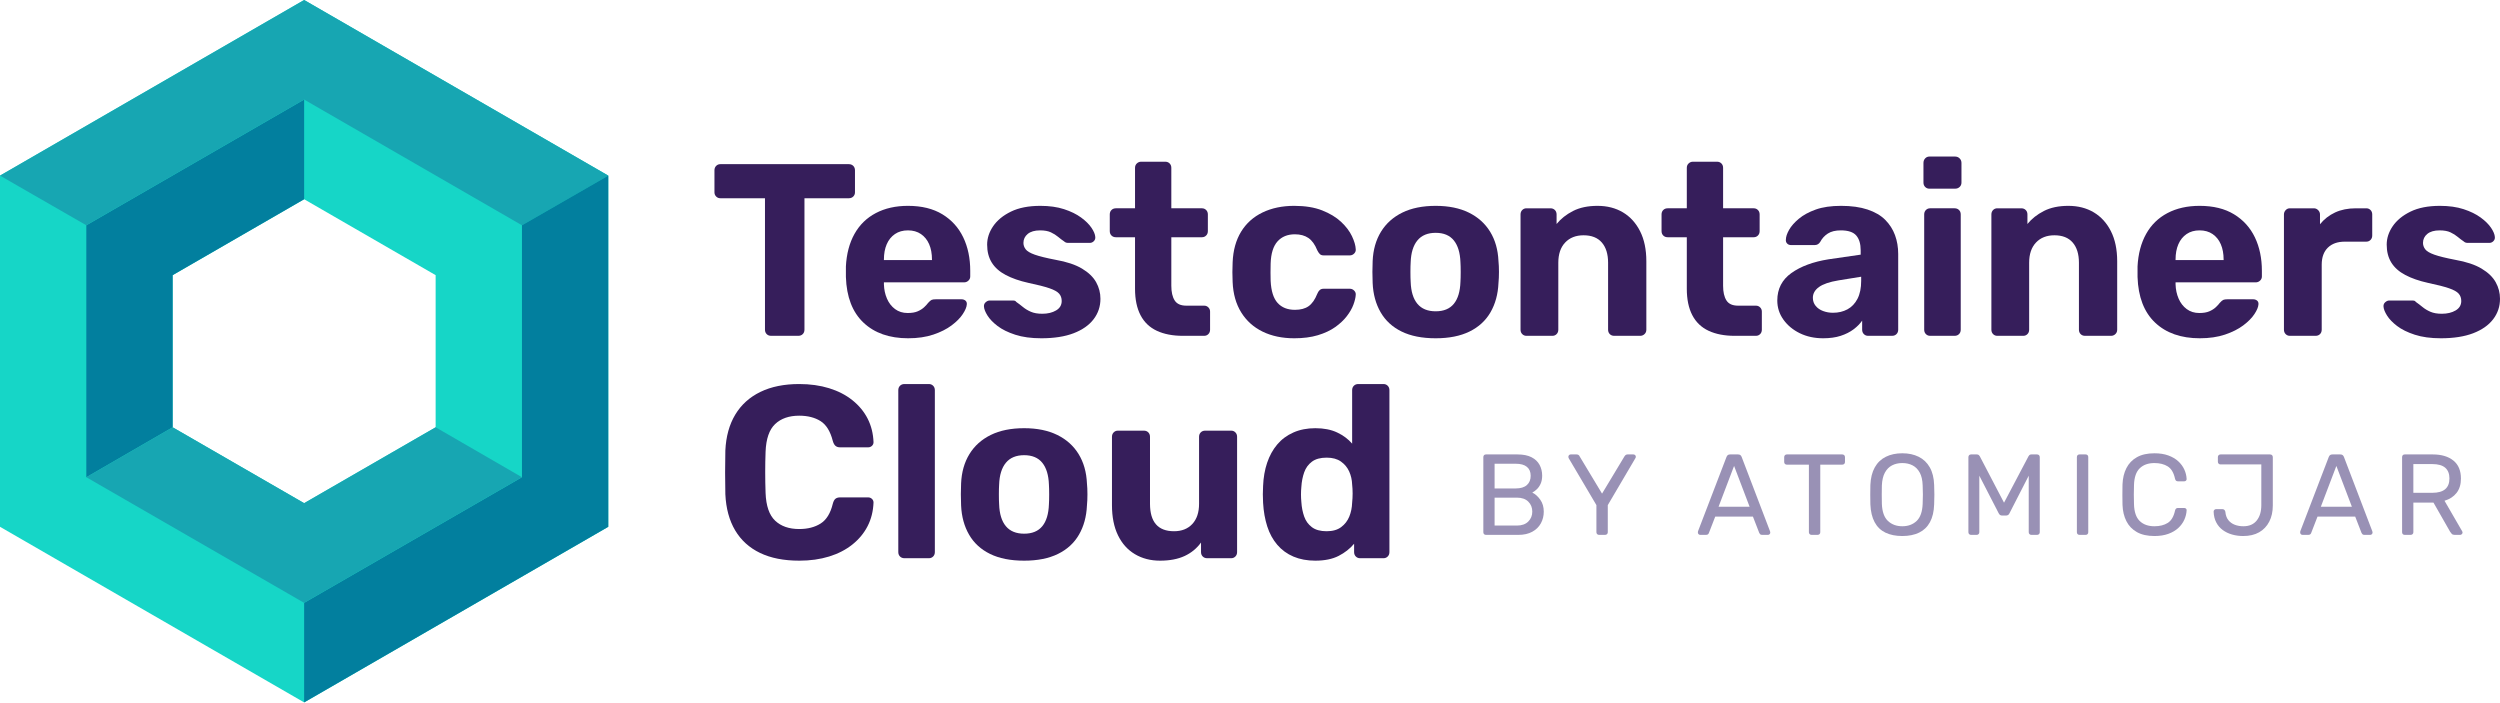
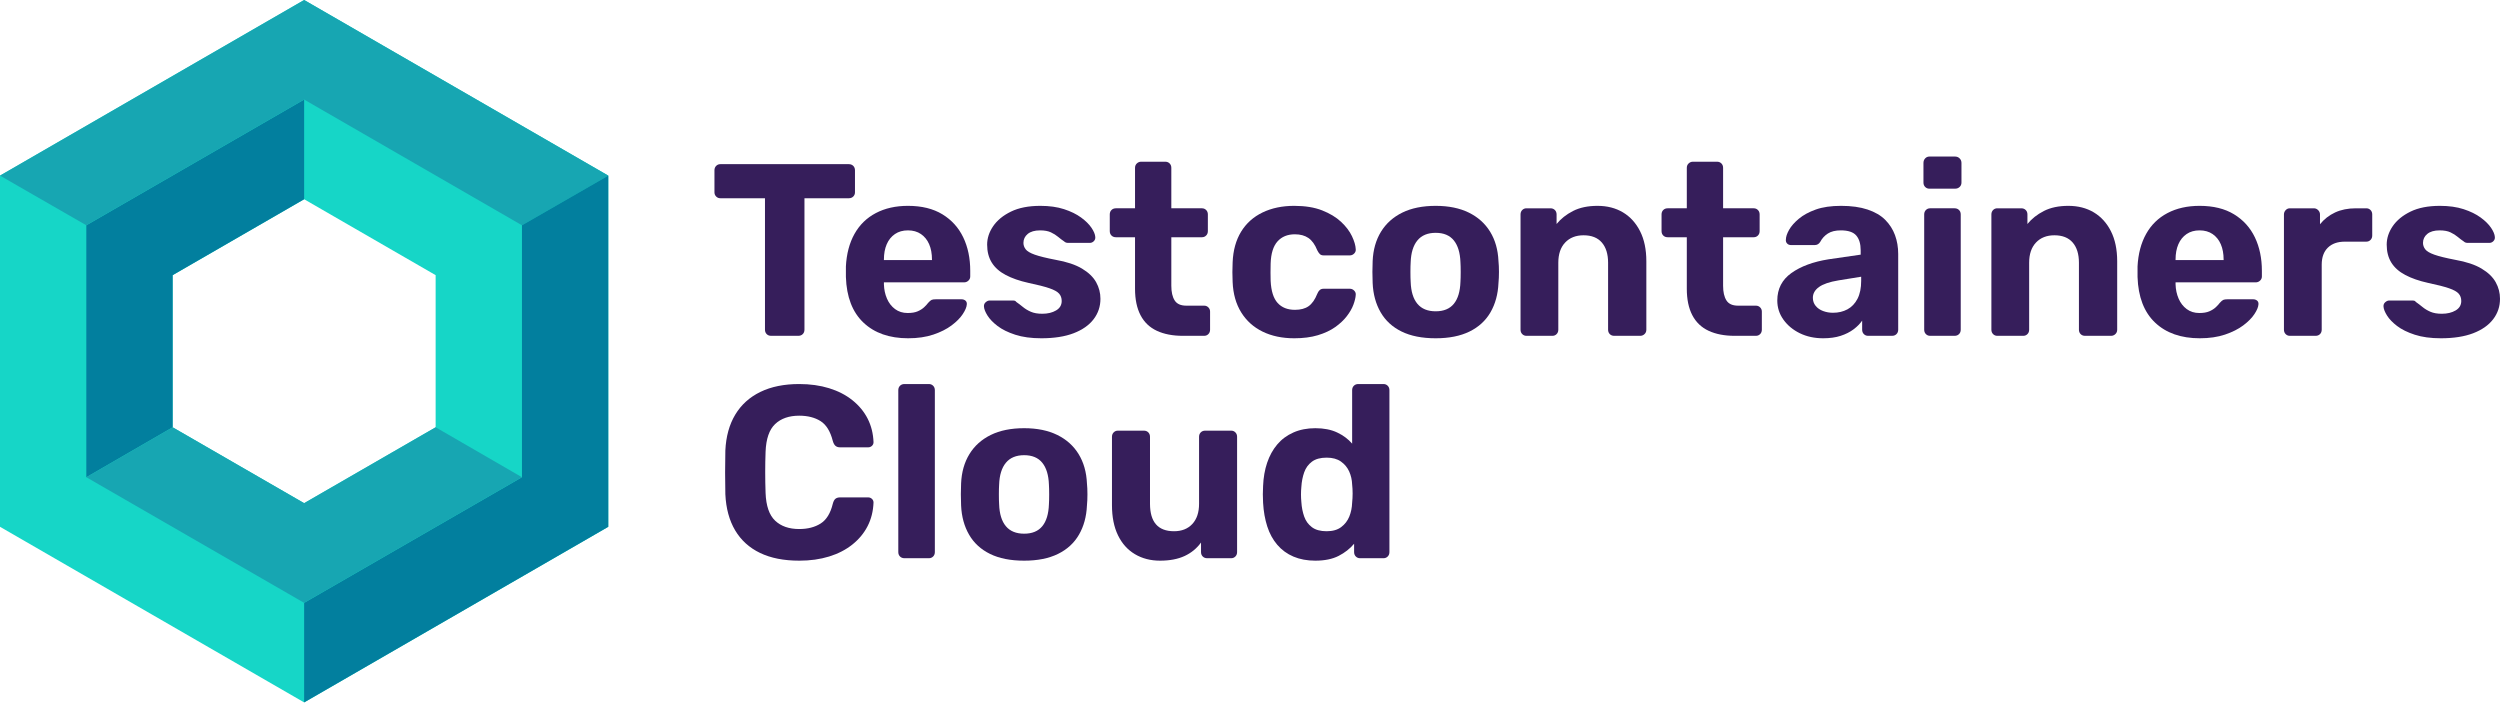
<svg xmlns="http://www.w3.org/2000/svg" xmlns:xlink="http://www.w3.org/1999/xlink" id="Layer_1" data-name="Layer 1" viewBox="0 0 671.466 188.656" width="671.466" height="188.656">
  <g id="logoMark">
    <path id="logoMark__CompoundPathItem_" data-name="logoMark &amp;lt;CompoundPathItem&amp;gt;" d="M81.686,0L0,47.169v94.319l81.686,47.168,81.687-47.168V47.169L81.686,0Zm0,53.512l35.32,20.391v40.86l-35.32,20.382-35.319-20.382v-40.86l35.319-20.391Z" style="fill: #16d6c7;" />
    <a xlink:href="63.4670588235294">
      <polygon id="logoMark__PathItem_" data-name="logoMark &amp;lt;PathItem&amp;gt;" points="23.184 60.508 23.184 128.177 46.367 114.763 46.367 73.903 81.687 53.512 81.687 26.741 23.184 60.508" style="fill: #027f9e;" />
    </a>
    <a xlink:href="51.1329411764706">
      <polygon id="logoMark__PathItem_-2" data-name="logoMark &amp;lt;PathItem&amp;gt;" points="163.374 47.169 81.687 0 0 47.169 23.184 60.508 81.687 26.741 81.687 26.741 140.19 60.508 163.374 47.169" style="fill: #17a6b2;" />
    </a>
    <a xlink:href="63.4670588235294">
      <polygon id="logoMark__PathItem_-3" data-name="logoMark &amp;lt;PathItem&amp;gt;" points="163.374 47.169 140.19 60.508 140.19 128.177 81.687 161.919 81.687 188.656 163.374 141.488 163.374 47.169" style="fill: #027f9e;" />
    </a>
    <a xlink:href="51.1329411764706">
      <polygon id="logoMark__PathItem_-4" data-name="logoMark &amp;lt;PathItem&amp;gt;" points="117.006 114.763 81.687 135.144 46.367 114.763 23.184 128.177 81.687 161.919 140.19 128.177 117.006 114.763" style="fill: #17a6b2;" />
    </a>
  </g>
  <path id="fullLogo" d="M207.108,90.198c-.484,0-.879-.153-1.185-.461-.308-.307-.461-.702-.461-1.185V53.246h-11.988c-.439,0-.813-.153-1.12-.461-.308-.307-.461-.68-.461-1.12v-5.928c0-.482,.153-.878,.461-1.185,.307-.307,.68-.461,1.12-.461h34.515c.482,0,.878,.154,1.185,.461,.307,.308,.461,.703,.461,1.185v5.928c0,.439-.154,.813-.461,1.12-.308,.308-.703,.461-1.185,.461h-11.922v35.305c0,.484-.154,.879-.461,1.185-.307,.308-.703,.461-1.185,.461h-7.311Z" style="fill: #361e5b;" />
  <path id="fullLogo-2" data-name="fullLogo" d="M243.927,90.856c-5.05,0-9.057-1.405-12.021-4.215-2.964-2.809-4.535-6.894-4.709-12.251v-2.832c.175-3.381,.944-6.29,2.305-8.728,1.361-2.437,3.271-4.303,5.731-5.599,2.459-1.295,5.335-1.943,8.629-1.943,3.688,0,6.773,.758,9.255,2.272,2.48,1.515,4.347,3.579,5.599,6.191,1.251,2.614,1.877,5.61,1.877,8.991v1.515c0,.439-.165,.813-.494,1.119-.329,.308-.714,.461-1.153,.461h-21.539v.527c.043,1.406,.318,2.69,.823,3.853,.504,1.164,1.229,2.098,2.174,2.799,.944,.703,2.075,1.054,3.392,1.054,1.097,0,1.998-.153,2.701-.461,.702-.307,1.284-.68,1.746-1.119,.461-.439,.801-.812,1.021-1.12,.395-.438,.713-.713,.955-.823,.241-.109,.626-.165,1.153-.165h6.85c.439,0,.801,.121,1.087,.362,.285,.242,.406,.583,.362,1.021-.044,.703-.406,1.571-1.087,2.602-.681,1.032-1.679,2.042-2.997,3.03-1.317,.988-2.954,1.811-4.907,2.47-1.955,.658-4.205,.988-6.751,.988Zm-6.521-21.012h12.91v-.131c0-1.581-.253-2.953-.757-4.117-.505-1.163-1.241-2.075-2.207-2.734-.966-.659-2.131-.988-3.491-.988-1.362,0-2.526,.33-3.491,.988-.966,.659-1.702,1.571-2.207,2.734-.505,1.164-.757,2.535-.757,4.117v.131Z" style="fill: #361e5b;" />
  <path id="fullLogo-3" data-name="fullLogo" d="M279.692,90.856c-2.723,0-5.061-.319-7.015-.955-1.954-.636-3.535-1.416-4.742-2.338-1.208-.922-2.108-1.855-2.701-2.799-.593-.944-.912-1.746-.955-2.404-.044-.482,.109-.878,.461-1.185,.351-.307,.702-.461,1.054-.461h6.389c.132,0,.264,.022,.395,.066,.132,.044,.263,.154,.395,.329,.57,.395,1.163,.846,1.778,1.35,.614,.506,1.327,.933,2.141,1.285,.812,.352,1.833,.527,3.063,.527,1.449,0,2.678-.296,3.688-.889,1.01-.593,1.515-1.438,1.515-2.536,0-.79-.231-1.449-.692-1.976s-1.329-1.01-2.602-1.449c-1.274-.438-3.162-.922-5.665-1.449-2.371-.527-4.391-1.229-6.06-2.108-1.669-.878-2.921-1.986-3.755-3.327-.835-1.339-1.251-2.953-1.251-4.841,0-1.712,.537-3.359,1.614-4.94,1.075-1.581,2.668-2.887,4.775-3.919,2.108-1.031,4.743-1.548,7.904-1.548,2.414,0,4.534,.296,6.356,.889,1.822,.593,3.348,1.34,4.578,2.24,1.229,.9,2.162,1.823,2.799,2.766,.636,.945,.977,1.768,1.021,2.47,.043,.439-.088,.813-.395,1.12-.308,.308-.659,.461-1.054,.461h-5.862c-.22,0-.418-.033-.593-.099-.176-.066-.33-.165-.461-.296-.527-.351-1.065-.758-1.614-1.219-.55-.461-1.197-.866-1.943-1.218-.747-.351-1.712-.527-2.898-.527-1.449,0-2.558,.319-3.326,.955-.769,.637-1.153,1.439-1.153,2.404,0,.616,.198,1.185,.593,1.712s1.207,1.011,2.437,1.449c1.229,.439,3.096,.9,5.599,1.383,2.986,.526,5.357,1.317,7.114,2.371,1.756,1.054,3.019,2.273,3.787,3.656,.768,1.383,1.153,2.865,1.153,4.446,0,2.064-.616,3.897-1.844,5.5-1.23,1.603-3.019,2.854-5.368,3.754-2.349,.9-5.237,1.35-8.662,1.35Z" style="fill: #361e5b;" />
  <path id="fullLogo-4" data-name="fullLogo" d="M317.697,90.198c-2.723,0-5.05-.45-6.982-1.35-1.933-.9-3.392-2.294-4.38-4.183-.988-1.888-1.482-4.259-1.482-7.114v-13.832h-5.138c-.484,0-.879-.153-1.186-.461-.308-.307-.461-.702-.461-1.186v-4.479c0-.483,.153-.878,.461-1.186,.307-.307,.702-.461,1.186-.461h5.138v-10.868c0-.482,.165-.878,.494-1.185,.33-.307,.713-.461,1.153-.461h6.455c.483,0,.878,.154,1.186,.461,.307,.308,.461,.703,.461,1.185v10.868h8.233c.438,0,.812,.154,1.12,.461,.307,.308,.461,.703,.461,1.186v4.479c0,.484-.154,.879-.461,1.186-.308,.308-.681,.461-1.12,.461h-8.233v13.042c0,1.669,.296,2.975,.889,3.919,.593,.945,1.636,1.417,3.129,1.417h4.808c.438,0,.812,.154,1.12,.461,.307,.307,.461,.681,.461,1.119v4.874c0,.484-.154,.879-.461,1.185-.308,.308-.681,.461-1.12,.461h-5.731Z" style="fill: #361e5b;" />
  <path id="fullLogo-5" data-name="fullLogo" d="M347.601,90.856c-3.206,0-6.027-.593-8.464-1.778-2.437-1.186-4.359-2.909-5.763-5.171-1.406-2.261-2.174-4.973-2.305-8.135-.044-.702-.066-1.591-.066-2.667,0-1.075,.022-1.965,.066-2.668,.132-3.205,.889-5.938,2.272-8.201,1.383-2.261,3.304-3.985,5.763-5.17,2.459-1.185,5.291-1.778,8.497-1.778,2.941,0,5.444,.407,7.509,1.219,2.063,.813,3.754,1.834,5.072,3.063,1.317,1.23,2.294,2.514,2.931,3.853,.636,1.34,.977,2.514,1.021,3.524,.043,.44-.099,.824-.428,1.153s-.714,.494-1.153,.494h-7.048c-.44,0-.78-.12-1.021-.362-.241-.241-.472-.582-.691-1.021-.616-1.537-1.406-2.635-2.372-3.294-.966-.659-2.174-.988-3.623-.988-1.976,0-3.535,.637-4.676,1.91-1.143,1.274-1.757,3.25-1.844,5.928-.044,1.712-.044,3.272,0,4.677,.132,2.723,.758,4.699,1.877,5.928,1.12,1.23,2.668,1.844,4.644,1.844,1.537,0,2.766-.329,3.688-.988,.922-.658,1.69-1.755,2.305-3.293,.175-.439,.395-.779,.659-1.021,.263-.241,.614-.362,1.054-.362h7.048c.439,0,.824,.165,1.153,.494,.329,.33,.471,.715,.428,1.153-.044,.747-.253,1.625-.626,2.635-.374,1.011-.967,2.042-1.778,3.096-.813,1.054-1.856,2.031-3.128,2.931-1.274,.9-2.822,1.625-4.644,2.174-1.823,.548-3.942,.823-6.356,.823Z" style="fill: #361e5b;" />
  <path id="fullLogo-6" data-name="fullLogo" d="M385.605,90.856c-3.645,0-6.697-.604-9.156-1.811-2.459-1.207-4.337-2.931-5.631-5.17-1.296-2.24-2.01-4.852-2.141-7.838-.044-.878-.066-1.878-.066-2.997s.021-2.096,.066-2.931c.131-3.03,.878-5.653,2.24-7.871,1.361-2.217,3.271-3.929,5.731-5.138,2.459-1.207,5.444-1.811,8.958-1.811,3.469,0,6.432,.604,8.892,1.811,2.459,1.208,4.369,2.921,5.731,5.138,1.36,2.218,2.107,4.842,2.239,7.871,.088,.835,.132,1.811,.132,2.931s-.044,2.119-.132,2.997c-.132,2.986-.846,5.599-2.14,7.838-1.296,2.239-3.173,3.963-5.632,5.17-2.46,1.207-5.489,1.811-9.09,1.811Zm0-7.245c2.151,0,3.776-.669,4.874-2.009,1.097-1.339,1.69-3.303,1.778-5.895,.044-.658,.067-1.537,.067-2.635,0-1.097-.022-1.976-.067-2.635-.088-2.546-.681-4.501-1.778-5.862-1.098-1.361-2.724-2.042-4.874-2.042s-3.788,.681-4.907,2.042c-1.119,1.361-1.723,3.316-1.811,5.862-.044,.659-.065,1.538-.065,2.635,0,1.098,.021,1.976,.065,2.635,.088,2.592,.692,4.556,1.811,5.895,1.12,1.34,2.756,2.009,4.907,2.009Z" style="fill: #361e5b;" />
  <path id="fullLogo-7" data-name="fullLogo" d="M409.976,90.198c-.44,0-.813-.153-1.12-.461-.308-.307-.461-.702-.461-1.185v-30.958c0-.483,.153-.878,.461-1.186,.307-.307,.68-.461,1.12-.461h6.455c.482,0,.878,.154,1.186,.461,.307,.308,.461,.703,.461,1.186v2.569c1.141-1.405,2.612-2.569,4.413-3.491,1.8-.922,3.995-1.383,6.587-1.383s4.862,.583,6.817,1.746c1.953,1.164,3.491,2.855,4.611,5.072,1.12,2.218,1.68,4.907,1.68,8.069v18.377c0,.484-.165,.879-.494,1.185-.329,.308-.714,.461-1.153,.461h-6.982c-.484,0-.878-.153-1.185-.461-.308-.307-.461-.702-.461-1.185v-17.982c0-2.327-.56-4.139-1.68-5.434-1.12-1.295-2.756-1.943-4.907-1.943-2.064,0-3.711,.648-4.94,1.943-1.23,1.295-1.844,3.107-1.844,5.434v17.982c0,.484-.154,.879-.461,1.185-.307,.308-.681,.461-1.119,.461h-6.982Z" style="fill: #361e5b;" />
  <path id="fullLogo-8" data-name="fullLogo" d="M465.897,90.198c-2.723,0-5.05-.45-6.982-1.35-1.932-.9-3.392-2.294-4.38-4.183-.988-1.888-1.482-4.259-1.482-7.114v-13.832h-5.138c-.484,0-.879-.153-1.185-.461-.308-.307-.461-.702-.461-1.186v-4.479c0-.483,.153-.878,.461-1.186,.307-.307,.702-.461,1.185-.461h5.138v-10.868c0-.482,.165-.878,.494-1.185,.33-.307,.713-.461,1.153-.461h6.455c.482,0,.878,.154,1.185,.461,.307,.308,.461,.703,.461,1.185v10.868h8.233c.438,0,.812,.154,1.12,.461,.307,.308,.461,.703,.461,1.186v4.479c0,.484-.154,.879-.461,1.186-.308,.308-.682,.461-1.12,.461h-8.233v13.042c0,1.669,.296,2.975,.889,3.919,.593,.945,1.636,1.417,3.128,1.417h4.808c.439,0,.812,.154,1.12,.461,.307,.307,.461,.681,.461,1.119v4.874c0,.484-.154,.879-.461,1.185-.308,.308-.681,.461-1.12,.461h-5.731Z" style="fill: #361e5b;" />
  <path id="fullLogo-9" data-name="fullLogo" d="M489.675,90.856c-2.328,0-4.413-.45-6.258-1.35s-3.316-2.118-4.413-3.656c-1.099-1.537-1.647-3.249-1.647-5.138,0-3.117,1.262-5.576,3.788-7.378,2.524-1.8,5.851-3.03,9.979-3.688l8.628-1.251v-1.185c0-1.713-.395-3.03-1.185-3.952-.791-.922-2.174-1.383-4.15-1.383-1.449,0-2.613,.286-3.491,.856-.879,.571-1.559,1.318-2.042,2.24-.352,.571-.856,.856-1.515,.856h-6.258c-.484,0-.856-.142-1.119-.428-.264-.285-.373-.626-.329-1.021,0-.746,.285-1.624,.856-2.635,.57-1.01,1.449-2.009,2.635-2.997,1.185-.988,2.701-1.811,4.545-2.47,1.844-.659,4.105-.988,6.784-.988,2.766,0,5.138,.33,7.113,.988,1.976,.659,3.557,1.581,4.743,2.766,1.185,1.186,2.063,2.559,2.635,4.117,.57,1.559,.856,3.239,.856,5.039v20.353c0,.484-.154,.879-.461,1.185-.308,.308-.702,.461-1.185,.461h-6.455c-.44,0-.813-.153-1.119-.461-.308-.307-.461-.702-.461-1.185v-2.437c-.572,.835-1.34,1.614-2.305,2.339-.966,.724-2.119,1.307-3.458,1.745s-2.909,.658-4.709,.658Zm2.635-6.85c1.449,0,2.744-.307,3.886-.922,1.141-.614,2.042-1.558,2.701-2.832,.658-1.273,.988-2.876,.988-4.808v-1.12l-6.125,.988c-2.372,.395-4.107,.988-5.204,1.778-1.098,.79-1.647,1.757-1.647,2.898,0,.835,.253,1.56,.758,2.174,.504,.616,1.174,1.077,2.009,1.383,.834,.308,1.712,.461,2.635,.461Z" style="fill: #361e5b;" />
  <path id="fullLogo-10" data-name="fullLogo" d="M518.195,50.677c-.44,0-.813-.153-1.12-.461-.308-.307-.461-.702-.461-1.186v-5.269c0-.482,.153-.889,.461-1.218,.307-.33,.68-.494,1.12-.494h6.916c.482,0,.889,.165,1.218,.494,.33,.329,.494,.736,.494,1.218v5.269c0,.484-.165,.879-.494,1.186-.329,.308-.736,.461-1.218,.461h-6.916Zm.198,39.52c-.44,0-.813-.153-1.12-.461-.308-.307-.461-.702-.461-1.185v-30.958c0-.483,.153-.878,.461-1.186,.307-.307,.68-.461,1.12-.461h6.586c.482,0,.878,.154,1.186,.461,.307,.308,.461,.703,.461,1.186v30.958c0,.484-.154,.879-.461,1.185-.308,.308-.703,.461-1.186,.461h-6.586Z" style="fill: #361e5b;" />
  <path id="fullLogo-11" data-name="fullLogo" d="M536.439,90.198c-.44,0-.813-.153-1.119-.461-.308-.307-.461-.702-.461-1.185v-30.958c0-.483,.153-.878,.461-1.186,.307-.307,.68-.461,1.119-.461h6.455c.482,0,.878,.154,1.185,.461,.307,.308,.461,.703,.461,1.186v2.569c1.142-1.405,2.612-2.569,4.414-3.491,1.8-.922,3.995-1.383,6.586-1.383s4.863,.583,6.818,1.746c1.953,1.164,3.49,2.855,4.61,5.072,1.12,2.218,1.68,4.907,1.68,8.069v18.377c0,.484-.165,.879-.494,1.185-.329,.308-.714,.461-1.153,.461h-6.982c-.484,0-.879-.153-1.185-.461-.308-.307-.461-.702-.461-1.185v-17.982c0-2.327-.56-4.139-1.68-5.434-1.119-1.295-2.756-1.943-4.907-1.943-2.064,0-3.711,.648-4.94,1.943-1.23,1.295-1.844,3.107-1.844,5.434v17.982c0,.484-.154,.879-.461,1.185-.307,.308-.681,.461-1.119,.461h-6.982Z" style="fill: #361e5b;" />
  <path id="fullLogo-12" data-name="fullLogo" d="M590.845,90.856c-5.05,0-9.057-1.405-12.021-4.215-2.964-2.809-4.534-6.894-4.709-12.251v-2.832c.175-3.381,.944-6.29,2.305-8.728,1.36-2.437,3.271-4.303,5.731-5.599,2.458-1.295,5.335-1.943,8.629-1.943,3.689,0,6.773,.758,9.254,2.272,2.48,1.515,4.347,3.579,5.599,6.191,1.251,2.614,1.878,5.61,1.878,8.991v1.515c0,.439-.165,.813-.494,1.119-.329,.308-.714,.461-1.153,.461h-21.538v.527c.043,1.406,.318,2.69,.823,3.853,.504,1.164,1.229,2.098,2.174,2.799,.944,.703,2.075,1.054,3.392,1.054,1.097,0,1.998-.153,2.701-.461,.702-.307,1.285-.68,1.746-1.119,.461-.439,.8-.812,1.021-1.12,.395-.438,.713-.713,.955-.823,.241-.109,.626-.165,1.153-.165h6.85c.439,0,.8,.121,1.087,.362,.285,.242,.405,.583,.362,1.021-.044,.703-.406,1.571-1.087,2.602-.681,1.032-1.679,2.042-2.997,3.03-1.317,.988-2.954,1.811-4.907,2.47-1.954,.658-4.205,.988-6.751,.988Zm-6.521-21.012h12.91v-.131c0-1.581-.253-2.953-.758-4.117-.505-1.163-1.241-2.075-2.206-2.734-.967-.659-2.13-.988-3.491-.988-1.362,0-2.525,.33-3.491,.988-.967,.659-1.702,1.571-2.206,2.734-.506,1.164-.758,2.535-.758,4.117v.131Z" style="fill: #361e5b;" />
  <path id="fullLogo-13" data-name="fullLogo" d="M615.018,90.198c-.44,0-.813-.153-1.12-.461-.308-.307-.461-.702-.461-1.185v-30.958c0-.439,.153-.823,.461-1.153,.307-.329,.68-.494,1.12-.494h6.454c.439,0,.824,.165,1.153,.494,.329,.33,.494,.714,.494,1.153v2.635c1.097-1.361,2.447-2.415,4.051-3.162,1.603-.746,3.458-1.12,5.566-1.12h2.832c.439,0,.812,.154,1.119,.461,.307,.308,.461,.703,.461,1.186v5.665c0,.484-.154,.879-.461,1.186-.308,.308-.681,.461-1.119,.461h-5.796c-1.933,0-3.448,.538-4.545,1.614-1.098,1.076-1.647,2.602-1.647,4.578v17.455c0,.484-.154,.879-.461,1.185-.308,.308-.703,.461-1.186,.461h-6.915Z" style="fill: #361e5b;" />
  <path id="fullLogo-14" data-name="fullLogo" d="M655.592,90.856c-2.723,0-5.061-.319-7.015-.955s-3.535-1.416-4.742-2.338c-1.208-.922-2.108-1.855-2.701-2.799-.593-.944-.911-1.746-.954-2.404-.044-.482,.109-.878,.461-1.185,.351-.307,.701-.461,1.054-.461h6.389c.132,0,.263,.022,.395,.066,.132,.044,.264,.154,.396,.329,.57,.395,1.162,.846,1.778,1.35,.614,.506,1.327,.933,2.141,1.285,.812,.352,1.833,.527,3.063,.527,1.449,0,2.678-.296,3.688-.889,1.01-.593,1.515-1.438,1.515-2.536,0-.79-.231-1.449-.692-1.976s-1.329-1.01-2.602-1.449c-1.274-.438-3.162-.922-5.665-1.449-2.372-.527-4.392-1.229-6.06-2.108-1.669-.878-2.921-1.986-3.755-3.327-.834-1.339-1.251-2.953-1.251-4.841,0-1.712,.537-3.359,1.614-4.94,1.075-1.581,2.668-2.887,4.775-3.919,2.108-1.031,4.743-1.548,7.904-1.548,2.415,0,4.534,.296,6.357,.889,1.821,.593,3.348,1.34,4.578,2.24,1.229,.9,2.162,1.823,2.799,2.766,.636,.945,.977,1.768,1.021,2.47,.044,.439-.088,.813-.395,1.12-.308,.308-.659,.461-1.054,.461h-5.862c-.22,0-.418-.033-.593-.099-.176-.066-.33-.165-.461-.296-.527-.351-1.065-.758-1.614-1.219-.55-.461-1.197-.866-1.943-1.218-.747-.351-1.712-.527-2.898-.527-1.449,0-2.559,.319-3.326,.955-.769,.637-1.153,1.439-1.153,2.404,0,.616,.197,1.185,.593,1.712,.395,.527,1.207,1.011,2.437,1.449,1.229,.439,3.096,.9,5.599,1.383,2.986,.526,5.357,1.317,7.114,2.371,1.756,1.054,3.019,2.273,3.787,3.656,.768,1.383,1.153,2.865,1.153,4.446,0,2.064-.616,3.897-1.844,5.5-1.229,1.603-3.019,2.854-5.368,3.754-2.349,.9-5.236,1.35-8.661,1.35Z" style="fill: #361e5b;" />
  <path id="fullLogo-15" data-name="fullLogo" d="M214.652,150.588c-4.129,0-7.633-.692-10.509-2.075-2.878-1.384-5.107-3.404-6.688-6.062-1.581-2.658-2.46-5.897-2.636-9.719-.044-1.801-.066-3.733-.066-5.798,0-2.064,.022-4.041,.066-5.93,.175-3.777,1.065-6.994,2.669-9.653,1.603-2.658,3.854-4.688,6.754-6.095,2.899-1.405,6.369-2.108,10.41-2.108,2.942,0,5.622,.373,8.038,1.12,2.415,.748,4.503,1.823,6.26,3.229,1.756,1.406,3.118,3.053,4.085,4.942,.965,1.889,1.493,3.998,1.581,6.325,0,.395-.143,.725-.429,.989-.285,.263-.626,.395-1.021,.395h-7.511c-.528,0-.945-.132-1.252-.395-.307-.264-.549-.702-.725-1.318-.659-2.591-1.757-4.37-3.295-5.337-1.538-.966-3.449-1.45-5.732-1.45-2.724,0-4.876,.748-6.457,2.241-1.581,1.494-2.438,3.976-2.57,7.446-.132,3.602-.132,7.292,0,11.069,.132,3.471,.989,5.953,2.57,7.446,1.581,1.494,3.733,2.241,6.457,2.241,2.284,0,4.206-.495,5.765-1.483,1.559-.988,2.646-2.756,3.261-5.304,.175-.659,.417-1.109,.725-1.351,.307-.24,.725-.362,1.252-.362h7.511c.395,0,.735,.132,1.021,.395,.285,.264,.429,.594,.429,.989-.088,2.329-.616,4.437-1.581,6.325-.967,1.889-2.329,3.537-4.085,4.942-1.757,1.407-3.845,2.483-6.26,3.229-2.416,.746-5.096,1.12-8.038,1.12Z" style="fill: #361e5b;" />
  <path id="fullLogo-16" data-name="fullLogo" d="M242.918,149.929c-.483,0-.879-.154-1.186-.461-.308-.307-.462-.702-.462-1.186v-43.487c0-.483,.154-.878,.462-1.186,.306-.306,.702-.461,1.186-.461h6.589c.438,0,.812,.154,1.12,.461,.306,.308,.461,.703,.461,1.186v43.487c0,.484-.154,.879-.461,1.186-.308,.307-.682,.461-1.12,.461h-6.589Z" style="fill: #361e5b;" />
  <path id="fullLogo-17" data-name="fullLogo" d="M275.072,150.588c-3.647,0-6.699-.604-9.159-1.812-2.46-1.207-4.338-2.932-5.633-5.172-1.297-2.241-2.01-4.853-2.142-7.841-.044-.878-.066-1.878-.066-2.998,0-1.12,.022-2.098,.066-2.933,.132-3.031,.878-5.655,2.241-7.873,1.361-2.217,3.271-3.931,5.732-5.14,2.46-1.207,5.446-1.812,8.961-1.812,3.47,0,6.434,.605,8.895,1.812,2.46,1.209,4.371,2.922,5.732,5.14,1.361,2.218,2.109,4.843,2.24,7.873,.088,.835,.132,1.812,.132,2.933,0,1.12-.044,2.119-.132,2.998-.131,2.988-.846,5.601-2.141,7.841-1.296,2.24-3.174,3.965-5.633,5.172-2.46,1.208-5.492,1.812-9.093,1.812Zm0-7.248c2.151,0,3.777-.669,4.876-2.01,1.097-1.339,1.691-3.304,1.779-5.896,.043-.659,.066-1.537,.066-2.636,0-1.098-.022-1.977-.066-2.636-.088-2.547-.682-4.502-1.779-5.864-1.099-1.361-2.724-2.042-4.876-2.042-2.153,0-3.788,.681-4.909,2.042-1.12,1.363-1.724,3.317-1.812,5.864-.044,.659-.066,1.538-.066,2.636,0,1.099,.022,1.976,.066,2.636,.088,2.592,.692,4.557,1.812,5.896,1.12,1.341,2.756,2.01,4.909,2.01Z" style="fill: #361e5b;" />
  <path id="fullLogo-18" data-name="fullLogo" d="M311.575,150.588c-2.548,0-4.8-.582-6.754-1.746-1.955-1.163-3.471-2.854-4.547-5.074-1.076-2.217-1.614-4.909-1.614-8.071v-18.383c0-.483,.154-.878,.462-1.186,.306-.306,.68-.461,1.12-.461h6.985c.483,0,.878,.154,1.186,.461,.306,.308,.461,.703,.461,1.186v17.988c0,4.92,2.151,7.38,6.457,7.38,2.065,0,3.7-.647,4.909-1.944,1.208-1.295,1.812-3.107,1.812-5.436v-17.988c0-.483,.154-.878,.461-1.186,.307-.306,.702-.461,1.186-.461h6.984c.439,0,.812,.154,1.12,.461,.307,.308,.462,.703,.462,1.186v30.968c0,.484-.154,.879-.462,1.186-.308,.307-.681,.461-1.12,.461h-6.457c-.483,0-.879-.154-1.186-.461-.308-.307-.462-.702-.462-1.186v-2.57c-1.142,1.581-2.614,2.79-4.414,3.624-1.802,.834-3.998,1.252-6.589,1.252Z" style="fill: #361e5b;" />
  <path id="fullLogo-19" data-name="fullLogo" d="M353.283,150.588c-2.197,0-4.151-.362-5.864-1.087-1.713-.726-3.163-1.779-4.349-3.163-1.186-1.383-2.087-3.031-2.702-4.942-.615-1.91-.989-4.03-1.12-6.358-.044-.834-.066-1.592-.066-2.273,0-.68,.022-1.416,.066-2.207,.087-2.284,.45-4.371,1.087-6.26,.636-1.888,1.537-3.525,2.702-4.909,1.163-1.383,2.613-2.46,4.349-3.228,1.734-.768,3.7-1.153,5.897-1.153,2.284,0,4.238,.385,5.864,1.153,1.625,.769,2.966,1.769,4.02,2.998v-14.364c0-.483,.153-.878,.461-1.186,.306-.306,.702-.461,1.186-.461h6.786c.439,0,.812,.154,1.12,.461,.306,.308,.461,.703,.461,1.186v43.487c0,.484-.154,.879-.461,1.186-.308,.307-.681,.461-1.12,.461h-6.325c-.44,0-.813-.154-1.12-.461s-.461-.702-.461-1.186v-2.24c-1.099,1.317-2.482,2.405-4.151,3.261-1.67,.857-3.756,1.284-6.259,1.284Zm3.031-7.906c1.625,0,2.932-.373,3.92-1.12,.989-.746,1.713-1.691,2.174-2.833,.462-1.142,.713-2.373,.758-3.69,.087-.834,.131-1.669,.131-2.504,0-.834-.044-1.647-.131-2.438-.045-1.229-.308-2.382-.791-3.459-.483-1.075-1.218-1.965-2.207-2.668-.989-.702-2.273-1.054-3.854-1.054-1.67,0-2.988,.362-3.953,1.087-.967,.726-1.659,1.68-2.076,2.867-.418,1.186-.67,2.482-.758,3.887-.132,1.363-.132,2.724,0,4.085,.088,1.407,.339,2.702,.758,3.888,.417,1.186,1.109,2.141,2.076,2.866,.965,.725,2.284,1.087,3.953,1.087Z" style="fill: #361e5b;" />
-   <path id="fullLogo-20" data-name="fullLogo" d="M399.113,143.659c-.227,0-.401-.066-.525-.201-.123-.133-.185-.303-.185-.509v-20.155c0-.227,.061-.406,.185-.54,.124-.134,.299-.201,.525-.201h8.457c1.543,0,2.803,.252,3.78,.756,.978,.504,1.698,1.188,2.161,2.053s.694,1.831,.694,2.901c0,.844-.139,1.569-.417,2.176-.277,.607-.622,1.101-1.034,1.481-.411,.381-.812,.674-1.203,.88,.803,.391,1.517,1.029,2.144,1.914,.628,.885,.941,1.955,.941,3.21,0,1.132-.257,2.171-.771,3.118s-1.28,1.703-2.299,2.269-2.269,.849-3.75,.849h-8.704Zm2.314-12.47h5.68c1.316,0,2.314-.303,2.993-.91,.68-.607,1.019-1.435,1.019-2.485s-.339-1.852-1.019-2.407c-.679-.556-1.677-.834-2.993-.834h-5.68v6.636Zm0,9.97h5.988c1.316,0,2.335-.36,3.056-1.081,.72-.72,1.08-1.605,1.08-2.654,0-1.09-.36-1.991-1.08-2.701-.721-.71-1.739-1.065-3.056-1.065h-5.988v7.5Z" style="fill: #9991b5;" />
-   <path id="fullLogo-21" data-name="fullLogo" d="M429.484,143.659c-.206,0-.376-.066-.51-.201-.134-.133-.2-.303-.2-.509v-7.284l-7.439-12.593-.061-.185c-.021-.061-.031-.133-.031-.216,0-.165,.061-.309,.185-.432,.123-.123,.267-.185,.432-.185h1.605c.185,0,.35,.046,.494,.139,.144,.093,.246,.221,.309,.386l6.019,10.001,6.019-10.001c.102-.165,.221-.293,.354-.386s.294-.139,.478-.139h1.574c.185,0,.34,.061,.463,.185,.124,.123,.185,.268,.185,.432,0,.083-.011,.154-.031,.216-.021,.062-.052,.123-.093,.185l-7.407,12.593v7.284c0,.206-.067,.376-.2,.509-.135,.134-.315,.201-.541,.201h-1.605Z" style="fill: #9991b5;" />
-   <path id="fullLogo-22" data-name="fullLogo" d="M456.645,143.659c-.165,0-.309-.061-.432-.185-.124-.123-.185-.267-.185-.432,0-.103,.01-.216,.031-.34l7.654-19.97c.082-.205,.195-.37,.34-.494,.144-.123,.359-.185,.647-.185h2.1c.287,0,.504,.061,.647,.185s.258,.289,.34,.494l7.624,19.97c.041,.123,.061,.237,.061,.34,0,.165-.061,.309-.185,.432-.123,.123-.268,.185-.432,.185h-1.574c-.247,0-.428-.061-.54-.185-.113-.123-.19-.236-.231-.34l-1.698-4.383h-10.123l-1.698,4.383c-.021,.103-.093,.216-.216,.34s-.309,.185-.556,.185h-1.574Zm4.939-7.562h8.334l-4.167-10.957-4.167,10.957Z" style="fill: #9991b5;" />
-   <path id="fullLogo-23" data-name="fullLogo" d="M486.555,143.659c-.205,0-.375-.066-.509-.201-.134-.133-.201-.303-.201-.509v-18.149h-5.926c-.206,0-.376-.066-.509-.2-.135-.134-.201-.304-.201-.509v-1.296c0-.227,.066-.406,.201-.54,.133-.134,.303-.201,.509-.201h14.877c.227,0,.406,.067,.54,.201s.201,.314,.201,.54v1.296c0,.206-.067,.376-.201,.509s-.314,.2-.54,.2h-5.896v18.149c0,.206-.066,.376-.2,.509-.134,.134-.315,.201-.54,.201h-1.605Z" style="fill: #9991b5;" />
-   <path id="fullLogo-24" data-name="fullLogo" d="M510.937,143.968c-1.77,0-3.282-.304-4.537-.911-1.255-.606-2.222-1.543-2.901-2.809-.679-1.266-1.06-2.855-1.142-4.769-.021-.905-.031-1.775-.031-2.608,0-.833,.011-1.702,.031-2.608,.082-1.893,.478-3.472,1.188-4.738s1.697-2.212,2.963-2.84c1.266-.627,2.741-.941,4.429-.941,1.667,0,3.133,.314,4.398,.941,1.266,.628,2.258,1.574,2.978,2.84s1.111,2.845,1.173,4.738c.041,.906,.061,1.775,.061,2.608,0,.834-.021,1.703-.061,2.608-.061,1.914-.438,3.503-1.126,4.769-.69,1.266-1.662,2.202-2.917,2.809-1.256,.607-2.758,.911-4.507,.911Zm0-2.623c1.563,0,2.845-.473,3.843-1.42,.998-.946,1.538-2.479,1.621-4.599,.041-.926,.061-1.754,.061-2.485,0-.73-.021-1.548-.061-2.454-.042-1.42-.304-2.572-.787-3.457-.484-.884-1.127-1.533-1.93-1.944-.802-.412-1.718-.617-2.747-.617-1.028,0-1.944,.206-2.747,.617-.802,.412-1.445,1.06-1.929,1.944-.483,.885-.756,2.037-.817,3.457-.021,.906-.031,1.724-.031,2.454,0,.731,.01,1.559,.031,2.485,.082,2.12,.627,3.653,1.636,4.599,1.008,.947,2.294,1.42,3.857,1.42Z" style="fill: #9991b5;" />
-   <path id="fullLogo-25" data-name="fullLogo" d="M529.395,143.659c-.206,0-.376-.066-.51-.201-.134-.133-.2-.303-.2-.509v-20.155c0-.227,.066-.406,.2-.54s.304-.201,.51-.201h1.543c.247,0,.432,.061,.556,.185,.123,.123,.205,.227,.247,.309l6.513,12.47,6.574-12.47c.041-.082,.118-.185,.231-.309,.112-.123,.293-.185,.54-.185h1.512c.227,0,.406,.067,.541,.201,.133,.134,.2,.314,.2,.54v20.155c0,.206-.067,.376-.2,.509-.135,.134-.315,.201-.541,.201h-1.512c-.206,0-.376-.066-.51-.201-.134-.133-.2-.303-.2-.509v-15.185l-5.154,10.062c-.083,.206-.206,.366-.371,.478-.165,.113-.37,.169-.617,.169h-.957c-.268,0-.473-.056-.617-.169-.144-.113-.268-.273-.37-.478l-5.186-10.062v15.185c0,.206-.066,.376-.2,.509-.134,.134-.304,.201-.51,.201h-1.512Z" style="fill: #9991b5;" />
-   <path id="fullLogo-26" data-name="fullLogo" d="M558.532,143.659c-.227,0-.401-.066-.525-.201-.123-.133-.185-.303-.185-.509v-20.186c0-.206,.061-.376,.185-.509,.124-.134,.299-.201,.525-.201h1.636c.226,0,.401,.067,.524,.201,.124,.134,.185,.304,.185,.509v20.186c0,.206-.061,.376-.185,.509-.123,.134-.299,.201-.524,.201h-1.636Z" style="fill: #9991b5;" />
-   <path id="fullLogo-27" data-name="fullLogo" d="M578.655,143.968c-1.893,0-3.462-.35-4.706-1.049-1.246-.699-2.188-1.677-2.824-2.932-.639-1.255-.988-2.716-1.05-4.383-.021-.844-.031-1.749-.031-2.716,0-.967,.011-1.893,.031-2.778,.061-1.667,.411-3.127,1.05-4.383,.637-1.255,1.578-2.232,2.824-2.932,1.244-.699,2.813-1.049,4.706-1.049,1.42,0,2.665,.196,3.735,.586,1.069,.391,1.96,.915,2.67,1.574,.71,.659,1.25,1.395,1.62,2.207,.37,.813,.576,1.651,.617,2.516,.021,.185-.036,.339-.17,.463s-.293,.185-.478,.185h-1.697c-.185,0-.345-.051-.478-.154-.134-.102-.231-.288-.293-.556-.351-1.605-1.003-2.706-1.96-3.302s-2.146-.895-3.565-.895c-1.666,0-2.983,.468-3.95,1.404-.968,.936-1.481,2.434-1.543,4.491-.062,1.688-.062,3.416,0,5.186,.061,2.058,.575,3.555,1.543,4.491,.967,.936,2.284,1.404,3.95,1.404,1.42,0,2.608-.298,3.565-.895,.957-.597,1.609-1.698,1.96-3.303,.061-.267,.159-.452,.293-.556,.134-.102,.293-.154,.478-.154h1.697c.185,0,.345,.057,.478,.17,.134,.113,.19,.262,.17,.448-.041,.864-.247,1.708-.617,2.531-.37,.823-.91,1.564-1.62,2.222-.71,.659-1.601,1.184-2.67,1.574-1.07,.391-2.315,.586-3.735,.586Z" style="fill: #9991b5;" />
-   <path id="fullLogo-28" data-name="fullLogo" d="M602.483,143.968c-1.05,0-2.043-.134-2.978-.401-.936-.267-1.77-.668-2.5-1.204-.731-.535-1.312-1.214-1.744-2.037-.433-.823-.669-1.79-.71-2.901,0-.185,.061-.344,.185-.478,.123-.133,.287-.2,.493-.2h1.667c.227,0,.406,.067,.54,.2,.134,.134,.221,.304,.263,.509,.082,.926,.35,1.672,.803,2.238,.452,.566,1.028,.983,1.728,1.25,.699,.268,1.471,.401,2.314,.401,1.563,0,2.757-.514,3.58-1.543s1.235-2.397,1.235-4.106v-10.957h-10.958c-.205,0-.375-.066-.509-.201-.134-.133-.201-.303-.201-.509v-1.265c0-.206,.067-.376,.201-.509s.304-.201,.509-.201h13.304c.226,0,.405,.067,.54,.201,.133,.134,.2,.314,.2,.54v12.963c0,1.667-.319,3.117-.957,4.352-.638,1.234-1.543,2.187-2.716,2.855-1.173,.669-2.603,1.003-4.29,1.003Z" style="fill: #9991b5;" />
-   <path id="fullLogo-29" data-name="fullLogo" d="M618.409,143.659c-.165,0-.309-.061-.432-.185-.124-.123-.185-.267-.185-.432,0-.103,.01-.216,.031-.34l7.654-19.97c.082-.205,.195-.37,.34-.494,.144-.123,.359-.185,.647-.185h2.1c.287,0,.504,.061,.647,.185s.258,.289,.34,.494l7.624,19.97c.041,.123,.061,.237,.061,.34,0,.165-.061,.309-.185,.432-.123,.123-.268,.185-.432,.185h-1.574c-.247,0-.428-.061-.54-.185-.113-.123-.19-.236-.231-.34l-1.698-4.383h-10.123l-1.698,4.383c-.021,.103-.093,.216-.216,.34s-.309,.185-.556,.185h-1.574Zm4.939-7.562h8.334l-4.167-10.957-4.167,10.957Z" style="fill: #9991b5;" />
-   <path id="fullLogo-30" data-name="fullLogo" d="M645.88,143.659c-.227,0-.401-.066-.525-.201-.123-.133-.185-.303-.185-.509v-20.155c0-.227,.061-.406,.185-.54,.124-.134,.299-.201,.525-.201h7.531c2.324,0,4.166,.545,5.524,1.636,1.358,1.091,2.037,2.706,2.037,4.846,0,1.585-.397,2.876-1.188,3.873-.792,.999-1.867,1.693-3.226,2.083l4.754,8.21c.061,.123,.092,.237,.092,.34,0,.165-.066,.309-.2,.432s-.283,.185-.447,.185h-1.481c-.351,0-.607-.093-.771-.278-.165-.185-.31-.37-.433-.556l-4.476-7.84h-5.401v7.963c0,.206-.067,.376-.2,.509-.135,.134-.315,.201-.54,.201h-1.574Zm2.314-11.297h5.093c1.543,0,2.695-.324,3.457-.972,.761-.648,1.142-1.61,1.142-2.886,0-1.255-.375-2.212-1.126-2.871-.752-.658-1.909-.988-3.473-.988h-5.093v7.716Z" style="fill: #9991b5;" />
</svg>
